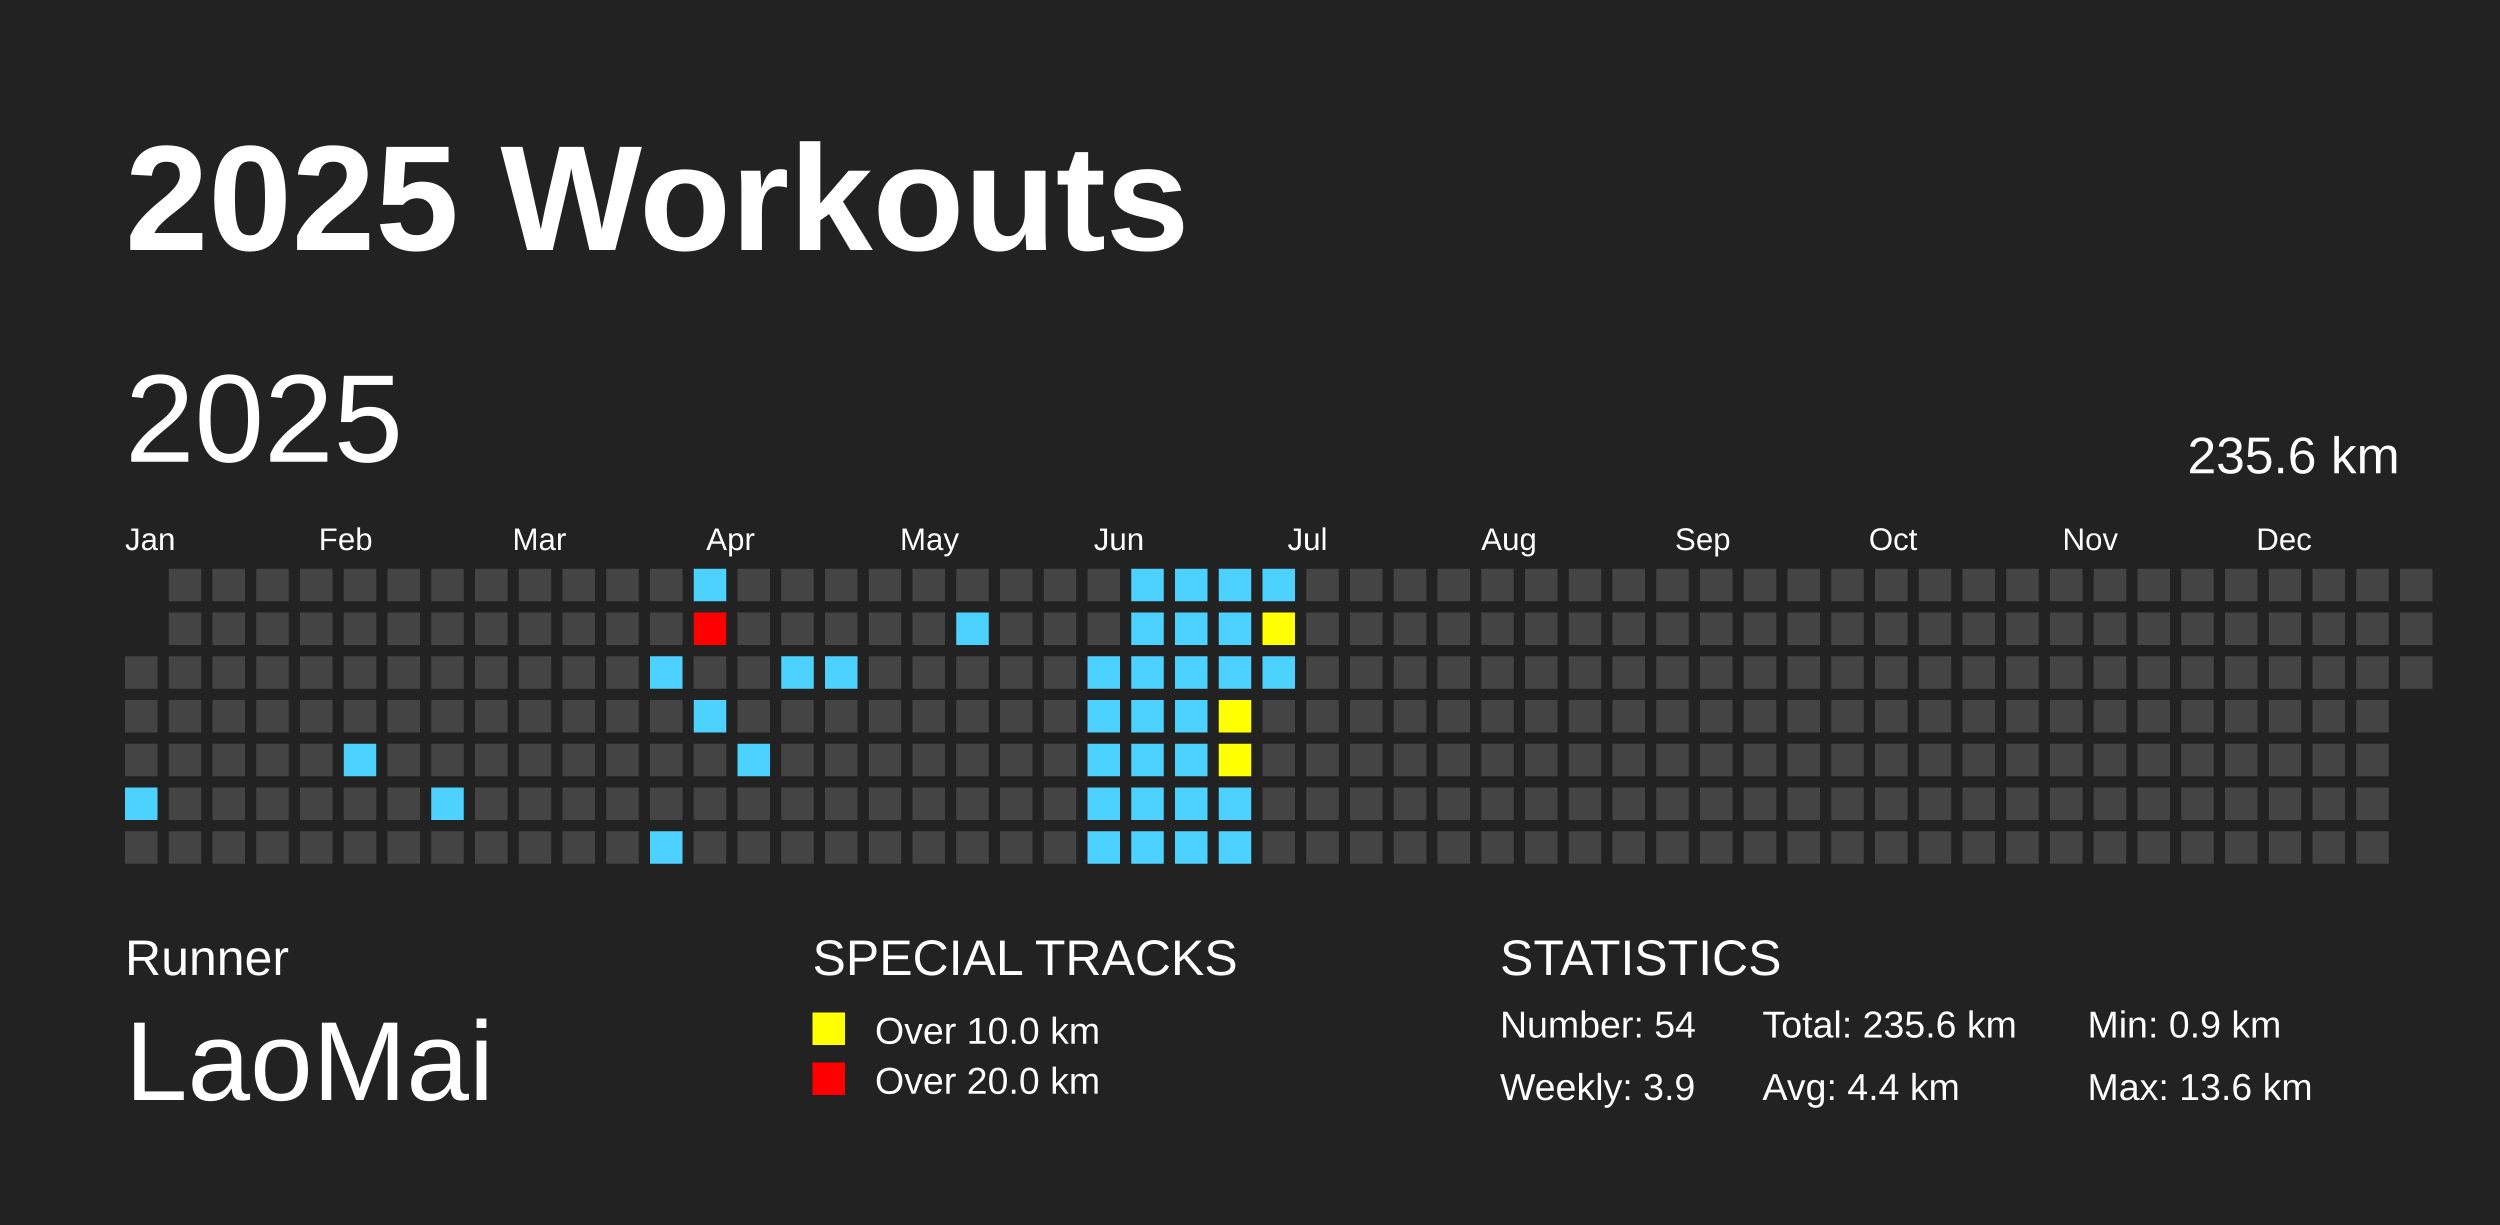
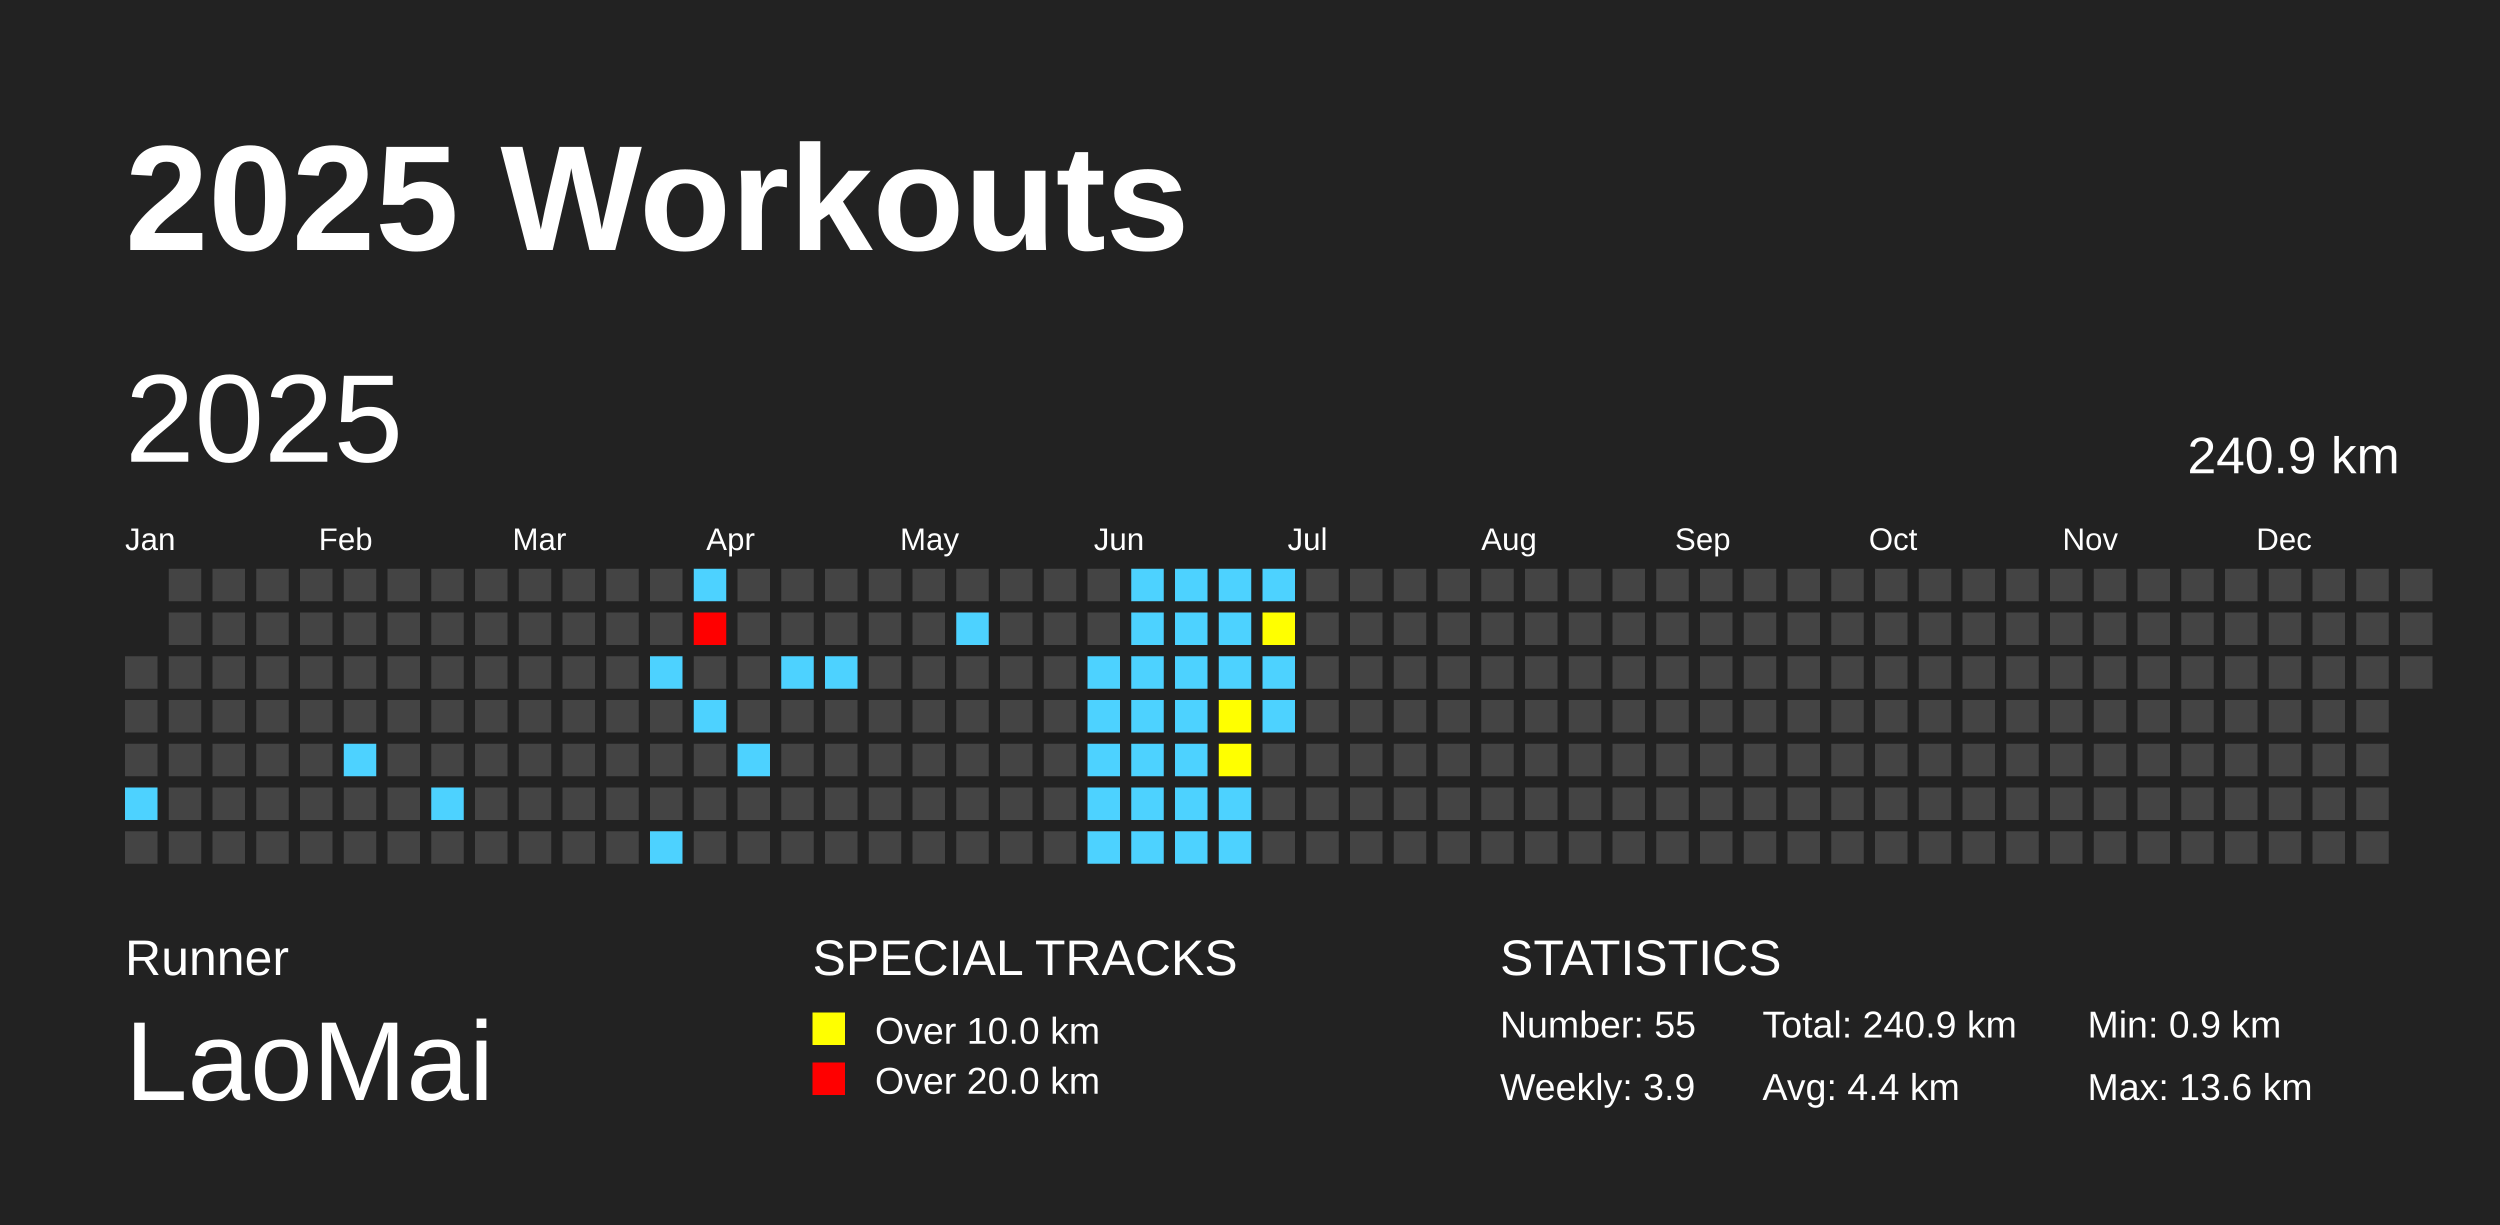
<svg xmlns="http://www.w3.org/2000/svg" baseProfile="full" height="98mm" version="1.1" viewBox="0,0,200,98" width="200mm">
  <defs />
  <rect fill="#222222" height="98" width="200" x="0" y="0" />
  <text fill="#FFFFFF" style="font-size:12px; font-family:Arial; font-weight:bold;" x="10" y="20">2025 Workouts</text>
  <text fill="#FFFFFF" style="font-size:4px; font-family:Arial" x="10" y="78">Runner</text>
  <text fill="#FFFFFF" style="font-size:9px; font-family:Arial" x="10" y="88">LaoMai</text>
  <text fill="#FFFFFF" style="font-size:4px; font-family:Arial" x="65" y="78">SPECIAL TRACKS</text>
  <rect fill="yellow" height="2.6" width="2.6" x="65" y="81" />
  <text fill="#FFFFFF" style="font-size:3px; font-family:Arial" x="70" y="83.5">Over 10.0 km</text>
  <rect fill="red" height="2.6" width="2.6" x="65" y="85" />
  <text fill="#FFFFFF" style="font-size:3px; font-family:Arial" x="70" y="87.5">Over 20.0 km</text>
  <text fill="#FFFFFF" style="font-size:4px; font-family:Arial" x="120" y="78">STATISTICS</text>
-   <text fill="#FFFFFF" style="font-size:3px; font-family:Arial" x="120" y="83">Number: 54</text>
+   <text fill="#FFFFFF" style="font-size:3px; font-family:Arial" x="120" y="83">Number: 55</text>
  <text fill="#FFFFFF" style="font-size:3px; font-family:Arial" x="120" y="88">Weekly: 3.9</text>
-   <text fill="#FFFFFF" style="font-size:3px; font-family:Arial" x="141" y="83">Total: 235.6 km</text>
+   <text fill="#FFFFFF" style="font-size:3px; font-family:Arial" x="141" y="83">Total: 240.9 km</text>
  <text fill="#FFFFFF" style="font-size:3px; font-family:Arial" x="141" y="88">Avg: 4.4 km</text>
  <text fill="#FFFFFF" style="font-size:3px; font-family:Arial" x="167" y="83">Min: 0.9 km</text>
  <text fill="#FFFFFF" style="font-size:3px; font-family:Arial" x="167" y="88">Max: 13.6 km</text>
  <text dominant-baseline="hanging" fill="#FFFFFF" style="font-size:10.0px; font-family:Arial;" x="10" y="30">2025</text>
-   <text dominant-baseline="hanging" fill="#FFFFFF" style="font-size:4.125px; font-family:Arial;" x="175" y="35">235.6 km</text>
+   <text dominant-baseline="hanging" fill="#FFFFFF" style="font-size:4.125px; font-family:Arial;" x="175" y="35">240.9 km</text>
  <text fill="#FFFFFF" style="font-size:2.5px; font-family:Arial" x="10.0" y="44">Jan</text>
  <text fill="#FFFFFF" style="font-size:2.5px; font-family:Arial" x="25.5" y="44">Feb</text>
  <text fill="#FFFFFF" style="font-size:2.5px; font-family:Arial" x="41.0" y="44">Mar</text>
  <text fill="#FFFFFF" style="font-size:2.5px; font-family:Arial" x="56.5" y="44">Apr</text>
  <text fill="#FFFFFF" style="font-size:2.5px; font-family:Arial" x="72.0" y="44">May</text>
  <text fill="#FFFFFF" style="font-size:2.5px; font-family:Arial" x="87.5" y="44">Jun</text>
  <text fill="#FFFFFF" style="font-size:2.5px; font-family:Arial" x="103.0" y="44">Jul</text>
  <text fill="#FFFFFF" style="font-size:2.5px; font-family:Arial" x="118.5" y="44">Aug</text>
  <text fill="#FFFFFF" style="font-size:2.5px; font-family:Arial" x="134.0" y="44">Sep</text>
  <text fill="#FFFFFF" style="font-size:2.5px; font-family:Arial" x="149.5" y="44">Oct</text>
  <text fill="#FFFFFF" style="font-size:2.5px; font-family:Arial" x="165.0" y="44">Nov</text>
  <text fill="#FFFFFF" style="font-size:2.5px; font-family:Arial" x="180.5" y="44">Dec</text>
  <rect fill="#444444" height="2.6" width="2.6" x="10.0" y="52.5" />
  <rect fill="#444444" height="2.6" width="2.6" x="10.0" y="56.0" />
  <rect fill="#444444" height="2.6" width="2.6" x="10.0" y="59.5" />
  <rect fill="#4DD2FF" height="2.6" width="2.6" x="10.0" y="63.0" />
  <rect fill="#444444" height="2.6" width="2.6" x="10.0" y="66.5" />
  <rect fill="#444444" height="2.6" width="2.6" x="13.5" y="45.5" />
  <rect fill="#444444" height="2.6" width="2.6" x="13.5" y="49.0" />
  <rect fill="#444444" height="2.6" width="2.6" x="13.5" y="52.5" />
  <rect fill="#444444" height="2.6" width="2.6" x="13.5" y="56.0" />
  <rect fill="#444444" height="2.6" width="2.6" x="13.5" y="59.5" />
  <rect fill="#444444" height="2.6" width="2.6" x="13.5" y="63.0" />
  <rect fill="#444444" height="2.6" width="2.6" x="13.5" y="66.5" />
  <rect fill="#444444" height="2.6" width="2.6" x="17.0" y="45.5" />
  <rect fill="#444444" height="2.6" width="2.6" x="17.0" y="49.0" />
  <rect fill="#444444" height="2.6" width="2.6" x="17.0" y="52.5" />
  <rect fill="#444444" height="2.6" width="2.6" x="17.0" y="56.0" />
  <rect fill="#444444" height="2.6" width="2.6" x="17.0" y="59.5" />
  <rect fill="#444444" height="2.6" width="2.6" x="17.0" y="63.0" />
  <rect fill="#444444" height="2.6" width="2.6" x="17.0" y="66.5" />
  <rect fill="#444444" height="2.6" width="2.6" x="20.5" y="45.5" />
  <rect fill="#444444" height="2.6" width="2.6" x="20.5" y="49.0" />
  <rect fill="#444444" height="2.6" width="2.6" x="20.5" y="52.5" />
  <rect fill="#444444" height="2.6" width="2.6" x="20.5" y="56.0" />
  <rect fill="#444444" height="2.6" width="2.6" x="20.5" y="59.5" />
  <rect fill="#444444" height="2.6" width="2.6" x="20.5" y="63.0" />
  <rect fill="#444444" height="2.6" width="2.6" x="20.5" y="66.5" />
  <rect fill="#444444" height="2.6" width="2.6" x="24.0" y="45.5" />
  <rect fill="#444444" height="2.6" width="2.6" x="24.0" y="49.0" />
  <rect fill="#444444" height="2.6" width="2.6" x="24.0" y="52.5" />
  <rect fill="#444444" height="2.6" width="2.6" x="24.0" y="56.0" />
  <rect fill="#444444" height="2.6" width="2.6" x="24.0" y="59.5" />
  <rect fill="#444444" height="2.6" width="2.6" x="24.0" y="63.0" />
  <rect fill="#444444" height="2.6" width="2.6" x="24.0" y="66.5" />
  <rect fill="#444444" height="2.6" width="2.6" x="27.5" y="45.5" />
  <rect fill="#444444" height="2.6" width="2.6" x="27.5" y="49.0" />
  <rect fill="#444444" height="2.6" width="2.6" x="27.5" y="52.5" />
  <rect fill="#444444" height="2.6" width="2.6" x="27.5" y="56.0" />
  <rect fill="#4DD2FF" height="2.6" width="2.6" x="27.5" y="59.5" />
  <rect fill="#444444" height="2.6" width="2.6" x="27.5" y="63.0" />
  <rect fill="#444444" height="2.6" width="2.6" x="27.5" y="66.5" />
  <rect fill="#444444" height="2.6" width="2.6" x="31.0" y="45.5" />
  <rect fill="#444444" height="2.6" width="2.6" x="31.0" y="49.0" />
  <rect fill="#444444" height="2.6" width="2.6" x="31.0" y="52.5" />
  <rect fill="#444444" height="2.6" width="2.6" x="31.0" y="56.0" />
  <rect fill="#444444" height="2.6" width="2.6" x="31.0" y="59.5" />
  <rect fill="#444444" height="2.6" width="2.6" x="31.0" y="63.0" />
  <rect fill="#444444" height="2.6" width="2.6" x="31.0" y="66.5" />
  <rect fill="#444444" height="2.6" width="2.6" x="34.5" y="45.5" />
  <rect fill="#444444" height="2.6" width="2.6" x="34.5" y="49.0" />
  <rect fill="#444444" height="2.6" width="2.6" x="34.5" y="52.5" />
  <rect fill="#444444" height="2.6" width="2.6" x="34.5" y="56.0" />
  <rect fill="#444444" height="2.6" width="2.6" x="34.5" y="59.5" />
  <rect fill="#4DD2FF" height="2.6" width="2.6" x="34.5" y="63.0" />
  <rect fill="#444444" height="2.6" width="2.6" x="34.5" y="66.5" />
  <rect fill="#444444" height="2.6" width="2.6" x="38.0" y="45.5" />
  <rect fill="#444444" height="2.6" width="2.6" x="38.0" y="49.0" />
  <rect fill="#444444" height="2.6" width="2.6" x="38.0" y="52.5" />
  <rect fill="#444444" height="2.6" width="2.6" x="38.0" y="56.0" />
  <rect fill="#444444" height="2.6" width="2.6" x="38.0" y="59.5" />
  <rect fill="#444444" height="2.6" width="2.6" x="38.0" y="63.0" />
  <rect fill="#444444" height="2.6" width="2.6" x="38.0" y="66.5" />
  <rect fill="#444444" height="2.6" width="2.6" x="41.5" y="45.5" />
  <rect fill="#444444" height="2.6" width="2.6" x="41.5" y="49.0" />
  <rect fill="#444444" height="2.6" width="2.6" x="41.5" y="52.5" />
  <rect fill="#444444" height="2.6" width="2.6" x="41.5" y="56.0" />
  <rect fill="#444444" height="2.6" width="2.6" x="41.5" y="59.5" />
  <rect fill="#444444" height="2.6" width="2.6" x="41.5" y="63.0" />
  <rect fill="#444444" height="2.6" width="2.6" x="41.5" y="66.5" />
  <rect fill="#444444" height="2.6" width="2.6" x="45.0" y="45.5" />
  <rect fill="#444444" height="2.6" width="2.6" x="45.0" y="49.0" />
  <rect fill="#444444" height="2.6" width="2.6" x="45.0" y="52.5" />
  <rect fill="#444444" height="2.6" width="2.6" x="45.0" y="56.0" />
  <rect fill="#444444" height="2.6" width="2.6" x="45.0" y="59.5" />
  <rect fill="#444444" height="2.6" width="2.6" x="45.0" y="63.0" />
  <rect fill="#444444" height="2.6" width="2.6" x="45.0" y="66.5" />
  <rect fill="#444444" height="2.6" width="2.6" x="48.5" y="45.5" />
  <rect fill="#444444" height="2.6" width="2.6" x="48.5" y="49.0" />
  <rect fill="#444444" height="2.6" width="2.6" x="48.5" y="52.5" />
  <rect fill="#444444" height="2.6" width="2.6" x="48.5" y="56.0" />
  <rect fill="#444444" height="2.6" width="2.6" x="48.5" y="59.5" />
  <rect fill="#444444" height="2.6" width="2.6" x="48.5" y="63.0" />
  <rect fill="#444444" height="2.6" width="2.6" x="48.5" y="66.5" />
  <rect fill="#444444" height="2.6" width="2.6" x="52.0" y="45.5" />
  <rect fill="#444444" height="2.6" width="2.6" x="52.0" y="49.0" />
  <rect fill="#4DD2FF" height="2.6" width="2.6" x="52.0" y="52.5" />
  <rect fill="#444444" height="2.6" width="2.6" x="52.0" y="56.0" />
  <rect fill="#444444" height="2.6" width="2.6" x="52.0" y="59.5" />
  <rect fill="#444444" height="2.6" width="2.6" x="52.0" y="63.0" />
  <rect fill="#4DD2FF" height="2.6" width="2.6" x="52.0" y="66.5" />
  <rect fill="#4DD2FF" height="2.6" width="2.6" x="55.5" y="45.5" />
  <rect fill="red" height="2.6" width="2.6" x="55.5" y="49.0" />
  <rect fill="#444444" height="2.6" width="2.6" x="55.5" y="52.5" />
  <rect fill="#4DD2FF" height="2.6" width="2.6" x="55.5" y="56.0" />
  <rect fill="#444444" height="2.6" width="2.6" x="55.5" y="59.5" />
  <rect fill="#444444" height="2.6" width="2.6" x="55.5" y="63.0" />
  <rect fill="#444444" height="2.6" width="2.6" x="55.5" y="66.5" />
  <rect fill="#444444" height="2.6" width="2.6" x="59.0" y="45.5" />
  <rect fill="#444444" height="2.6" width="2.6" x="59.0" y="49.0" />
  <rect fill="#444444" height="2.6" width="2.6" x="59.0" y="52.5" />
  <rect fill="#444444" height="2.6" width="2.6" x="59.0" y="56.0" />
  <rect fill="#4DD2FF" height="2.6" width="2.6" x="59.0" y="59.5" />
  <rect fill="#444444" height="2.6" width="2.6" x="59.0" y="63.0" />
  <rect fill="#444444" height="2.6" width="2.6" x="59.0" y="66.5" />
  <rect fill="#444444" height="2.6" width="2.6" x="62.5" y="45.5" />
  <rect fill="#444444" height="2.6" width="2.6" x="62.5" y="49.0" />
  <rect fill="#4DD2FF" height="2.6" width="2.6" x="62.5" y="52.5" />
  <rect fill="#444444" height="2.6" width="2.6" x="62.5" y="56.0" />
  <rect fill="#444444" height="2.6" width="2.6" x="62.5" y="59.5" />
  <rect fill="#444444" height="2.6" width="2.6" x="62.5" y="63.0" />
  <rect fill="#444444" height="2.6" width="2.6" x="62.5" y="66.5" />
  <rect fill="#444444" height="2.6" width="2.6" x="66.0" y="45.5" />
  <rect fill="#444444" height="2.6" width="2.6" x="66.0" y="49.0" />
  <rect fill="#4DD2FF" height="2.6" width="2.6" x="66.0" y="52.5" />
  <rect fill="#444444" height="2.6" width="2.6" x="66.0" y="56.0" />
  <rect fill="#444444" height="2.6" width="2.6" x="66.0" y="59.5" />
  <rect fill="#444444" height="2.6" width="2.6" x="66.0" y="63.0" />
  <rect fill="#444444" height="2.6" width="2.6" x="66.0" y="66.5" />
  <rect fill="#444444" height="2.6" width="2.6" x="69.5" y="45.5" />
  <rect fill="#444444" height="2.6" width="2.6" x="69.5" y="49.0" />
  <rect fill="#444444" height="2.6" width="2.6" x="69.5" y="52.5" />
  <rect fill="#444444" height="2.6" width="2.6" x="69.5" y="56.0" />
  <rect fill="#444444" height="2.6" width="2.6" x="69.5" y="59.5" />
  <rect fill="#444444" height="2.6" width="2.6" x="69.5" y="63.0" />
  <rect fill="#444444" height="2.6" width="2.6" x="69.5" y="66.5" />
  <rect fill="#444444" height="2.6" width="2.6" x="73.0" y="45.5" />
  <rect fill="#444444" height="2.6" width="2.6" x="73.0" y="49.0" />
  <rect fill="#444444" height="2.6" width="2.6" x="73.0" y="52.5" />
  <rect fill="#444444" height="2.6" width="2.6" x="73.0" y="56.0" />
  <rect fill="#444444" height="2.6" width="2.6" x="73.0" y="59.5" />
  <rect fill="#444444" height="2.6" width="2.6" x="73.0" y="63.0" />
  <rect fill="#444444" height="2.6" width="2.6" x="73.0" y="66.5" />
  <rect fill="#444444" height="2.6" width="2.6" x="76.5" y="45.5" />
  <rect fill="#4DD2FF" height="2.6" width="2.6" x="76.5" y="49.0" />
  <rect fill="#444444" height="2.6" width="2.6" x="76.5" y="52.5" />
  <rect fill="#444444" height="2.6" width="2.6" x="76.5" y="56.0" />
  <rect fill="#444444" height="2.6" width="2.6" x="76.5" y="59.5" />
  <rect fill="#444444" height="2.6" width="2.6" x="76.5" y="63.0" />
  <rect fill="#444444" height="2.6" width="2.6" x="76.5" y="66.5" />
  <rect fill="#444444" height="2.6" width="2.6" x="80.0" y="45.5" />
  <rect fill="#444444" height="2.6" width="2.6" x="80.0" y="49.0" />
  <rect fill="#444444" height="2.6" width="2.6" x="80.0" y="52.5" />
  <rect fill="#444444" height="2.6" width="2.6" x="80.0" y="56.0" />
  <rect fill="#444444" height="2.6" width="2.6" x="80.0" y="59.5" />
  <rect fill="#444444" height="2.6" width="2.6" x="80.0" y="63.0" />
  <rect fill="#444444" height="2.6" width="2.6" x="80.0" y="66.5" />
  <rect fill="#444444" height="2.6" width="2.6" x="83.5" y="45.5" />
  <rect fill="#444444" height="2.6" width="2.6" x="83.5" y="49.0" />
  <rect fill="#444444" height="2.6" width="2.6" x="83.5" y="52.5" />
  <rect fill="#444444" height="2.6" width="2.6" x="83.5" y="56.0" />
  <rect fill="#444444" height="2.6" width="2.6" x="83.5" y="59.5" />
  <rect fill="#444444" height="2.6" width="2.6" x="83.5" y="63.0" />
  <rect fill="#444444" height="2.6" width="2.6" x="83.5" y="66.5" />
  <rect fill="#444444" height="2.6" width="2.6" x="87.0" y="45.5" />
  <rect fill="#444444" height="2.6" width="2.6" x="87.0" y="49.0" />
  <rect fill="#4DD2FF" height="2.6" width="2.6" x="87.0" y="52.5" />
  <rect fill="#4DD2FF" height="2.6" width="2.6" x="87.0" y="56.0" />
  <rect fill="#4DD2FF" height="2.6" width="2.6" x="87.0" y="59.5" />
  <rect fill="#4DD2FF" height="2.6" width="2.6" x="87.0" y="63.0" />
  <rect fill="#4DD2FF" height="2.6" width="2.6" x="87.0" y="66.5" />
  <rect fill="#4DD2FF" height="2.6" width="2.6" x="90.5" y="45.5" />
  <rect fill="#4DD2FF" height="2.6" width="2.6" x="90.5" y="49.0" />
  <rect fill="#4DD2FF" height="2.6" width="2.6" x="90.5" y="52.5" />
  <rect fill="#4DD2FF" height="2.6" width="2.6" x="90.5" y="56.0" />
  <rect fill="#4DD2FF" height="2.6" width="2.6" x="90.5" y="59.5" />
  <rect fill="#4DD2FF" height="2.6" width="2.6" x="90.5" y="63.0" />
  <rect fill="#4DD2FF" height="2.6" width="2.6" x="90.5" y="66.5" />
  <rect fill="#4DD2FF" height="2.6" width="2.6" x="94.0" y="45.5" />
  <rect fill="#4DD2FF" height="2.6" width="2.6" x="94.0" y="49.0" />
  <rect fill="#4DD2FF" height="2.6" width="2.6" x="94.0" y="52.5" />
  <rect fill="#4DD2FF" height="2.6" width="2.6" x="94.0" y="56.0" />
  <rect fill="#4DD2FF" height="2.6" width="2.6" x="94.0" y="59.5" />
  <rect fill="#4DD2FF" height="2.6" width="2.6" x="94.0" y="63.0" />
  <rect fill="#4DD2FF" height="2.6" width="2.6" x="94.0" y="66.5" />
  <rect fill="#4DD2FF" height="2.6" width="2.6" x="97.5" y="45.5" />
  <rect fill="#4DD2FF" height="2.6" width="2.6" x="97.5" y="49.0" />
  <rect fill="#4DD2FF" height="2.6" width="2.6" x="97.5" y="52.5" />
  <rect fill="yellow" height="2.6" width="2.6" x="97.5" y="56.0" />
  <rect fill="yellow" height="2.6" width="2.6" x="97.5" y="59.5" />
  <rect fill="#4DD2FF" height="2.6" width="2.6" x="97.5" y="63.0" />
  <rect fill="#4DD2FF" height="2.6" width="2.6" x="97.5" y="66.5" />
  <rect fill="#4DD2FF" height="2.6" width="2.6" x="101.0" y="45.5" />
  <rect fill="yellow" height="2.6" width="2.6" x="101.0" y="49.0" />
  <rect fill="#4DD2FF" height="2.6" width="2.6" x="101.0" y="52.5" />
-   <rect fill="#444444" height="2.6" width="2.6" x="101.0" y="56.0" />
+   <rect fill="#4DD2FF" height="2.6" width="2.6" x="101.0" y="56.0" />
  <rect fill="#444444" height="2.6" width="2.6" x="101.0" y="59.5" />
  <rect fill="#444444" height="2.6" width="2.6" x="101.0" y="63.0" />
  <rect fill="#444444" height="2.6" width="2.6" x="101.0" y="66.5" />
  <rect fill="#444444" height="2.6" width="2.6" x="104.5" y="45.5" />
  <rect fill="#444444" height="2.6" width="2.6" x="104.5" y="49.0" />
  <rect fill="#444444" height="2.6" width="2.6" x="104.5" y="52.5" />
  <rect fill="#444444" height="2.6" width="2.6" x="104.5" y="56.0" />
  <rect fill="#444444" height="2.6" width="2.6" x="104.5" y="59.5" />
  <rect fill="#444444" height="2.6" width="2.6" x="104.5" y="63.0" />
  <rect fill="#444444" height="2.6" width="2.6" x="104.5" y="66.5" />
  <rect fill="#444444" height="2.6" width="2.6" x="108.0" y="45.5" />
  <rect fill="#444444" height="2.6" width="2.6" x="108.0" y="49.0" />
  <rect fill="#444444" height="2.6" width="2.6" x="108.0" y="52.5" />
  <rect fill="#444444" height="2.6" width="2.6" x="108.0" y="56.0" />
  <rect fill="#444444" height="2.6" width="2.6" x="108.0" y="59.5" />
  <rect fill="#444444" height="2.6" width="2.6" x="108.0" y="63.0" />
  <rect fill="#444444" height="2.6" width="2.6" x="108.0" y="66.5" />
  <rect fill="#444444" height="2.6" width="2.6" x="111.5" y="45.5" />
  <rect fill="#444444" height="2.6" width="2.6" x="111.5" y="49.0" />
  <rect fill="#444444" height="2.6" width="2.6" x="111.5" y="52.5" />
  <rect fill="#444444" height="2.6" width="2.6" x="111.5" y="56.0" />
  <rect fill="#444444" height="2.6" width="2.6" x="111.5" y="59.5" />
  <rect fill="#444444" height="2.6" width="2.6" x="111.5" y="63.0" />
  <rect fill="#444444" height="2.6" width="2.6" x="111.5" y="66.5" />
  <rect fill="#444444" height="2.6" width="2.6" x="115.0" y="45.5" />
  <rect fill="#444444" height="2.6" width="2.6" x="115.0" y="49.0" />
  <rect fill="#444444" height="2.6" width="2.6" x="115.0" y="52.5" />
  <rect fill="#444444" height="2.6" width="2.6" x="115.0" y="56.0" />
  <rect fill="#444444" height="2.6" width="2.6" x="115.0" y="59.5" />
  <rect fill="#444444" height="2.6" width="2.6" x="115.0" y="63.0" />
  <rect fill="#444444" height="2.6" width="2.6" x="115.0" y="66.5" />
  <rect fill="#444444" height="2.6" width="2.6" x="118.5" y="45.5" />
  <rect fill="#444444" height="2.6" width="2.6" x="118.5" y="49.0" />
  <rect fill="#444444" height="2.6" width="2.6" x="118.5" y="52.5" />
  <rect fill="#444444" height="2.6" width="2.6" x="118.5" y="56.0" />
  <rect fill="#444444" height="2.6" width="2.6" x="118.5" y="59.5" />
  <rect fill="#444444" height="2.6" width="2.6" x="118.5" y="63.0" />
  <rect fill="#444444" height="2.6" width="2.6" x="118.5" y="66.5" />
  <rect fill="#444444" height="2.6" width="2.6" x="122.0" y="45.5" />
  <rect fill="#444444" height="2.6" width="2.6" x="122.0" y="49.0" />
  <rect fill="#444444" height="2.6" width="2.6" x="122.0" y="52.5" />
  <rect fill="#444444" height="2.6" width="2.6" x="122.0" y="56.0" />
  <rect fill="#444444" height="2.6" width="2.6" x="122.0" y="59.5" />
  <rect fill="#444444" height="2.6" width="2.6" x="122.0" y="63.0" />
  <rect fill="#444444" height="2.6" width="2.6" x="122.0" y="66.5" />
  <rect fill="#444444" height="2.6" width="2.6" x="125.5" y="45.5" />
  <rect fill="#444444" height="2.6" width="2.6" x="125.5" y="49.0" />
  <rect fill="#444444" height="2.6" width="2.6" x="125.5" y="52.5" />
  <rect fill="#444444" height="2.6" width="2.6" x="125.5" y="56.0" />
  <rect fill="#444444" height="2.6" width="2.6" x="125.5" y="59.5" />
  <rect fill="#444444" height="2.6" width="2.6" x="125.5" y="63.0" />
  <rect fill="#444444" height="2.6" width="2.6" x="125.5" y="66.5" />
  <rect fill="#444444" height="2.6" width="2.6" x="129.0" y="45.5" />
  <rect fill="#444444" height="2.6" width="2.6" x="129.0" y="49.0" />
  <rect fill="#444444" height="2.6" width="2.6" x="129.0" y="52.5" />
  <rect fill="#444444" height="2.6" width="2.6" x="129.0" y="56.0" />
  <rect fill="#444444" height="2.6" width="2.6" x="129.0" y="59.5" />
  <rect fill="#444444" height="2.6" width="2.6" x="129.0" y="63.0" />
  <rect fill="#444444" height="2.6" width="2.6" x="129.0" y="66.5" />
  <rect fill="#444444" height="2.6" width="2.6" x="132.5" y="45.5" />
  <rect fill="#444444" height="2.6" width="2.6" x="132.5" y="49.0" />
  <rect fill="#444444" height="2.6" width="2.6" x="132.5" y="52.5" />
  <rect fill="#444444" height="2.6" width="2.6" x="132.5" y="56.0" />
  <rect fill="#444444" height="2.6" width="2.6" x="132.5" y="59.5" />
  <rect fill="#444444" height="2.6" width="2.6" x="132.5" y="63.0" />
  <rect fill="#444444" height="2.6" width="2.6" x="132.5" y="66.5" />
  <rect fill="#444444" height="2.6" width="2.6" x="136.0" y="45.5" />
  <rect fill="#444444" height="2.6" width="2.6" x="136.0" y="49.0" />
  <rect fill="#444444" height="2.6" width="2.6" x="136.0" y="52.5" />
  <rect fill="#444444" height="2.6" width="2.6" x="136.0" y="56.0" />
  <rect fill="#444444" height="2.6" width="2.6" x="136.0" y="59.5" />
  <rect fill="#444444" height="2.6" width="2.6" x="136.0" y="63.0" />
  <rect fill="#444444" height="2.6" width="2.6" x="136.0" y="66.5" />
  <rect fill="#444444" height="2.6" width="2.6" x="139.5" y="45.5" />
  <rect fill="#444444" height="2.6" width="2.6" x="139.5" y="49.0" />
  <rect fill="#444444" height="2.6" width="2.6" x="139.5" y="52.5" />
  <rect fill="#444444" height="2.6" width="2.6" x="139.5" y="56.0" />
  <rect fill="#444444" height="2.6" width="2.6" x="139.5" y="59.5" />
  <rect fill="#444444" height="2.6" width="2.6" x="139.5" y="63.0" />
  <rect fill="#444444" height="2.6" width="2.6" x="139.5" y="66.5" />
  <rect fill="#444444" height="2.6" width="2.6" x="143.0" y="45.5" />
  <rect fill="#444444" height="2.6" width="2.6" x="143.0" y="49.0" />
  <rect fill="#444444" height="2.6" width="2.6" x="143.0" y="52.5" />
  <rect fill="#444444" height="2.6" width="2.6" x="143.0" y="56.0" />
  <rect fill="#444444" height="2.6" width="2.6" x="143.0" y="59.5" />
  <rect fill="#444444" height="2.6" width="2.6" x="143.0" y="63.0" />
  <rect fill="#444444" height="2.6" width="2.6" x="143.0" y="66.5" />
  <rect fill="#444444" height="2.6" width="2.6" x="146.5" y="45.5" />
  <rect fill="#444444" height="2.6" width="2.6" x="146.5" y="49.0" />
  <rect fill="#444444" height="2.6" width="2.6" x="146.5" y="52.5" />
  <rect fill="#444444" height="2.6" width="2.6" x="146.5" y="56.0" />
  <rect fill="#444444" height="2.6" width="2.6" x="146.5" y="59.5" />
  <rect fill="#444444" height="2.6" width="2.6" x="146.5" y="63.0" />
  <rect fill="#444444" height="2.6" width="2.6" x="146.5" y="66.5" />
  <rect fill="#444444" height="2.6" width="2.6" x="150.0" y="45.5" />
  <rect fill="#444444" height="2.6" width="2.6" x="150.0" y="49.0" />
  <rect fill="#444444" height="2.6" width="2.6" x="150.0" y="52.5" />
  <rect fill="#444444" height="2.6" width="2.6" x="150.0" y="56.0" />
  <rect fill="#444444" height="2.6" width="2.6" x="150.0" y="59.5" />
  <rect fill="#444444" height="2.6" width="2.6" x="150.0" y="63.0" />
  <rect fill="#444444" height="2.6" width="2.6" x="150.0" y="66.5" />
  <rect fill="#444444" height="2.6" width="2.6" x="153.5" y="45.5" />
  <rect fill="#444444" height="2.6" width="2.6" x="153.5" y="49.0" />
  <rect fill="#444444" height="2.6" width="2.6" x="153.5" y="52.5" />
  <rect fill="#444444" height="2.6" width="2.6" x="153.5" y="56.0" />
  <rect fill="#444444" height="2.6" width="2.6" x="153.5" y="59.5" />
  <rect fill="#444444" height="2.6" width="2.6" x="153.5" y="63.0" />
  <rect fill="#444444" height="2.6" width="2.6" x="153.5" y="66.5" />
  <rect fill="#444444" height="2.6" width="2.6" x="157.0" y="45.5" />
  <rect fill="#444444" height="2.6" width="2.6" x="157.0" y="49.0" />
  <rect fill="#444444" height="2.6" width="2.6" x="157.0" y="52.5" />
  <rect fill="#444444" height="2.6" width="2.6" x="157.0" y="56.0" />
  <rect fill="#444444" height="2.6" width="2.6" x="157.0" y="59.5" />
  <rect fill="#444444" height="2.6" width="2.6" x="157.0" y="63.0" />
  <rect fill="#444444" height="2.6" width="2.6" x="157.0" y="66.5" />
  <rect fill="#444444" height="2.6" width="2.6" x="160.5" y="45.5" />
  <rect fill="#444444" height="2.6" width="2.6" x="160.5" y="49.0" />
  <rect fill="#444444" height="2.6" width="2.6" x="160.5" y="52.5" />
  <rect fill="#444444" height="2.6" width="2.6" x="160.5" y="56.0" />
  <rect fill="#444444" height="2.6" width="2.6" x="160.5" y="59.5" />
  <rect fill="#444444" height="2.6" width="2.6" x="160.5" y="63.0" />
  <rect fill="#444444" height="2.6" width="2.6" x="160.5" y="66.5" />
  <rect fill="#444444" height="2.6" width="2.6" x="164.0" y="45.5" />
  <rect fill="#444444" height="2.6" width="2.6" x="164.0" y="49.0" />
  <rect fill="#444444" height="2.6" width="2.6" x="164.0" y="52.5" />
  <rect fill="#444444" height="2.6" width="2.6" x="164.0" y="56.0" />
  <rect fill="#444444" height="2.6" width="2.6" x="164.0" y="59.5" />
  <rect fill="#444444" height="2.6" width="2.6" x="164.0" y="63.0" />
  <rect fill="#444444" height="2.6" width="2.6" x="164.0" y="66.5" />
  <rect fill="#444444" height="2.6" width="2.6" x="167.5" y="45.5" />
  <rect fill="#444444" height="2.6" width="2.6" x="167.5" y="49.0" />
  <rect fill="#444444" height="2.6" width="2.6" x="167.5" y="52.5" />
  <rect fill="#444444" height="2.6" width="2.6" x="167.5" y="56.0" />
  <rect fill="#444444" height="2.6" width="2.6" x="167.5" y="59.5" />
  <rect fill="#444444" height="2.6" width="2.6" x="167.5" y="63.0" />
  <rect fill="#444444" height="2.6" width="2.6" x="167.5" y="66.5" />
  <rect fill="#444444" height="2.6" width="2.6" x="171.0" y="45.5" />
  <rect fill="#444444" height="2.6" width="2.6" x="171.0" y="49.0" />
  <rect fill="#444444" height="2.6" width="2.6" x="171.0" y="52.5" />
  <rect fill="#444444" height="2.6" width="2.6" x="171.0" y="56.0" />
  <rect fill="#444444" height="2.6" width="2.6" x="171.0" y="59.5" />
  <rect fill="#444444" height="2.6" width="2.6" x="171.0" y="63.0" />
  <rect fill="#444444" height="2.6" width="2.6" x="171.0" y="66.5" />
  <rect fill="#444444" height="2.6" width="2.6" x="174.5" y="45.5" />
  <rect fill="#444444" height="2.6" width="2.6" x="174.5" y="49.0" />
  <rect fill="#444444" height="2.6" width="2.6" x="174.5" y="52.5" />
  <rect fill="#444444" height="2.6" width="2.6" x="174.5" y="56.0" />
  <rect fill="#444444" height="2.6" width="2.6" x="174.5" y="59.5" />
  <rect fill="#444444" height="2.6" width="2.6" x="174.5" y="63.0" />
  <rect fill="#444444" height="2.6" width="2.6" x="174.5" y="66.5" />
  <rect fill="#444444" height="2.6" width="2.6" x="178.0" y="45.5" />
  <rect fill="#444444" height="2.6" width="2.6" x="178.0" y="49.0" />
  <rect fill="#444444" height="2.6" width="2.6" x="178.0" y="52.5" />
  <rect fill="#444444" height="2.6" width="2.6" x="178.0" y="56.0" />
  <rect fill="#444444" height="2.6" width="2.6" x="178.0" y="59.5" />
  <rect fill="#444444" height="2.6" width="2.6" x="178.0" y="63.0" />
  <rect fill="#444444" height="2.6" width="2.6" x="178.0" y="66.5" />
  <rect fill="#444444" height="2.6" width="2.6" x="181.5" y="45.5" />
  <rect fill="#444444" height="2.6" width="2.6" x="181.5" y="49.0" />
  <rect fill="#444444" height="2.6" width="2.6" x="181.5" y="52.5" />
  <rect fill="#444444" height="2.6" width="2.6" x="181.5" y="56.0" />
  <rect fill="#444444" height="2.6" width="2.6" x="181.5" y="59.5" />
  <rect fill="#444444" height="2.6" width="2.6" x="181.5" y="63.0" />
  <rect fill="#444444" height="2.6" width="2.6" x="181.5" y="66.5" />
  <rect fill="#444444" height="2.6" width="2.6" x="185.0" y="45.5" />
  <rect fill="#444444" height="2.6" width="2.6" x="185.0" y="49.0" />
  <rect fill="#444444" height="2.6" width="2.6" x="185.0" y="52.5" />
  <rect fill="#444444" height="2.6" width="2.6" x="185.0" y="56.0" />
  <rect fill="#444444" height="2.6" width="2.6" x="185.0" y="59.5" />
  <rect fill="#444444" height="2.6" width="2.6" x="185.0" y="63.0" />
  <rect fill="#444444" height="2.6" width="2.6" x="185.0" y="66.5" />
  <rect fill="#444444" height="2.6" width="2.6" x="188.5" y="45.5" />
  <rect fill="#444444" height="2.6" width="2.6" x="188.5" y="49.0" />
  <rect fill="#444444" height="2.6" width="2.6" x="188.5" y="52.5" />
  <rect fill="#444444" height="2.6" width="2.6" x="188.5" y="56.0" />
  <rect fill="#444444" height="2.6" width="2.6" x="188.5" y="59.5" />
  <rect fill="#444444" height="2.6" width="2.6" x="188.5" y="63.0" />
  <rect fill="#444444" height="2.6" width="2.6" x="188.5" y="66.5" />
  <rect fill="#444444" height="2.6" width="2.6" x="192.0" y="45.5" />
  <rect fill="#444444" height="2.6" width="2.6" x="192.0" y="49.0" />
  <rect fill="#444444" height="2.6" width="2.6" x="192.0" y="52.5" />
</svg>
